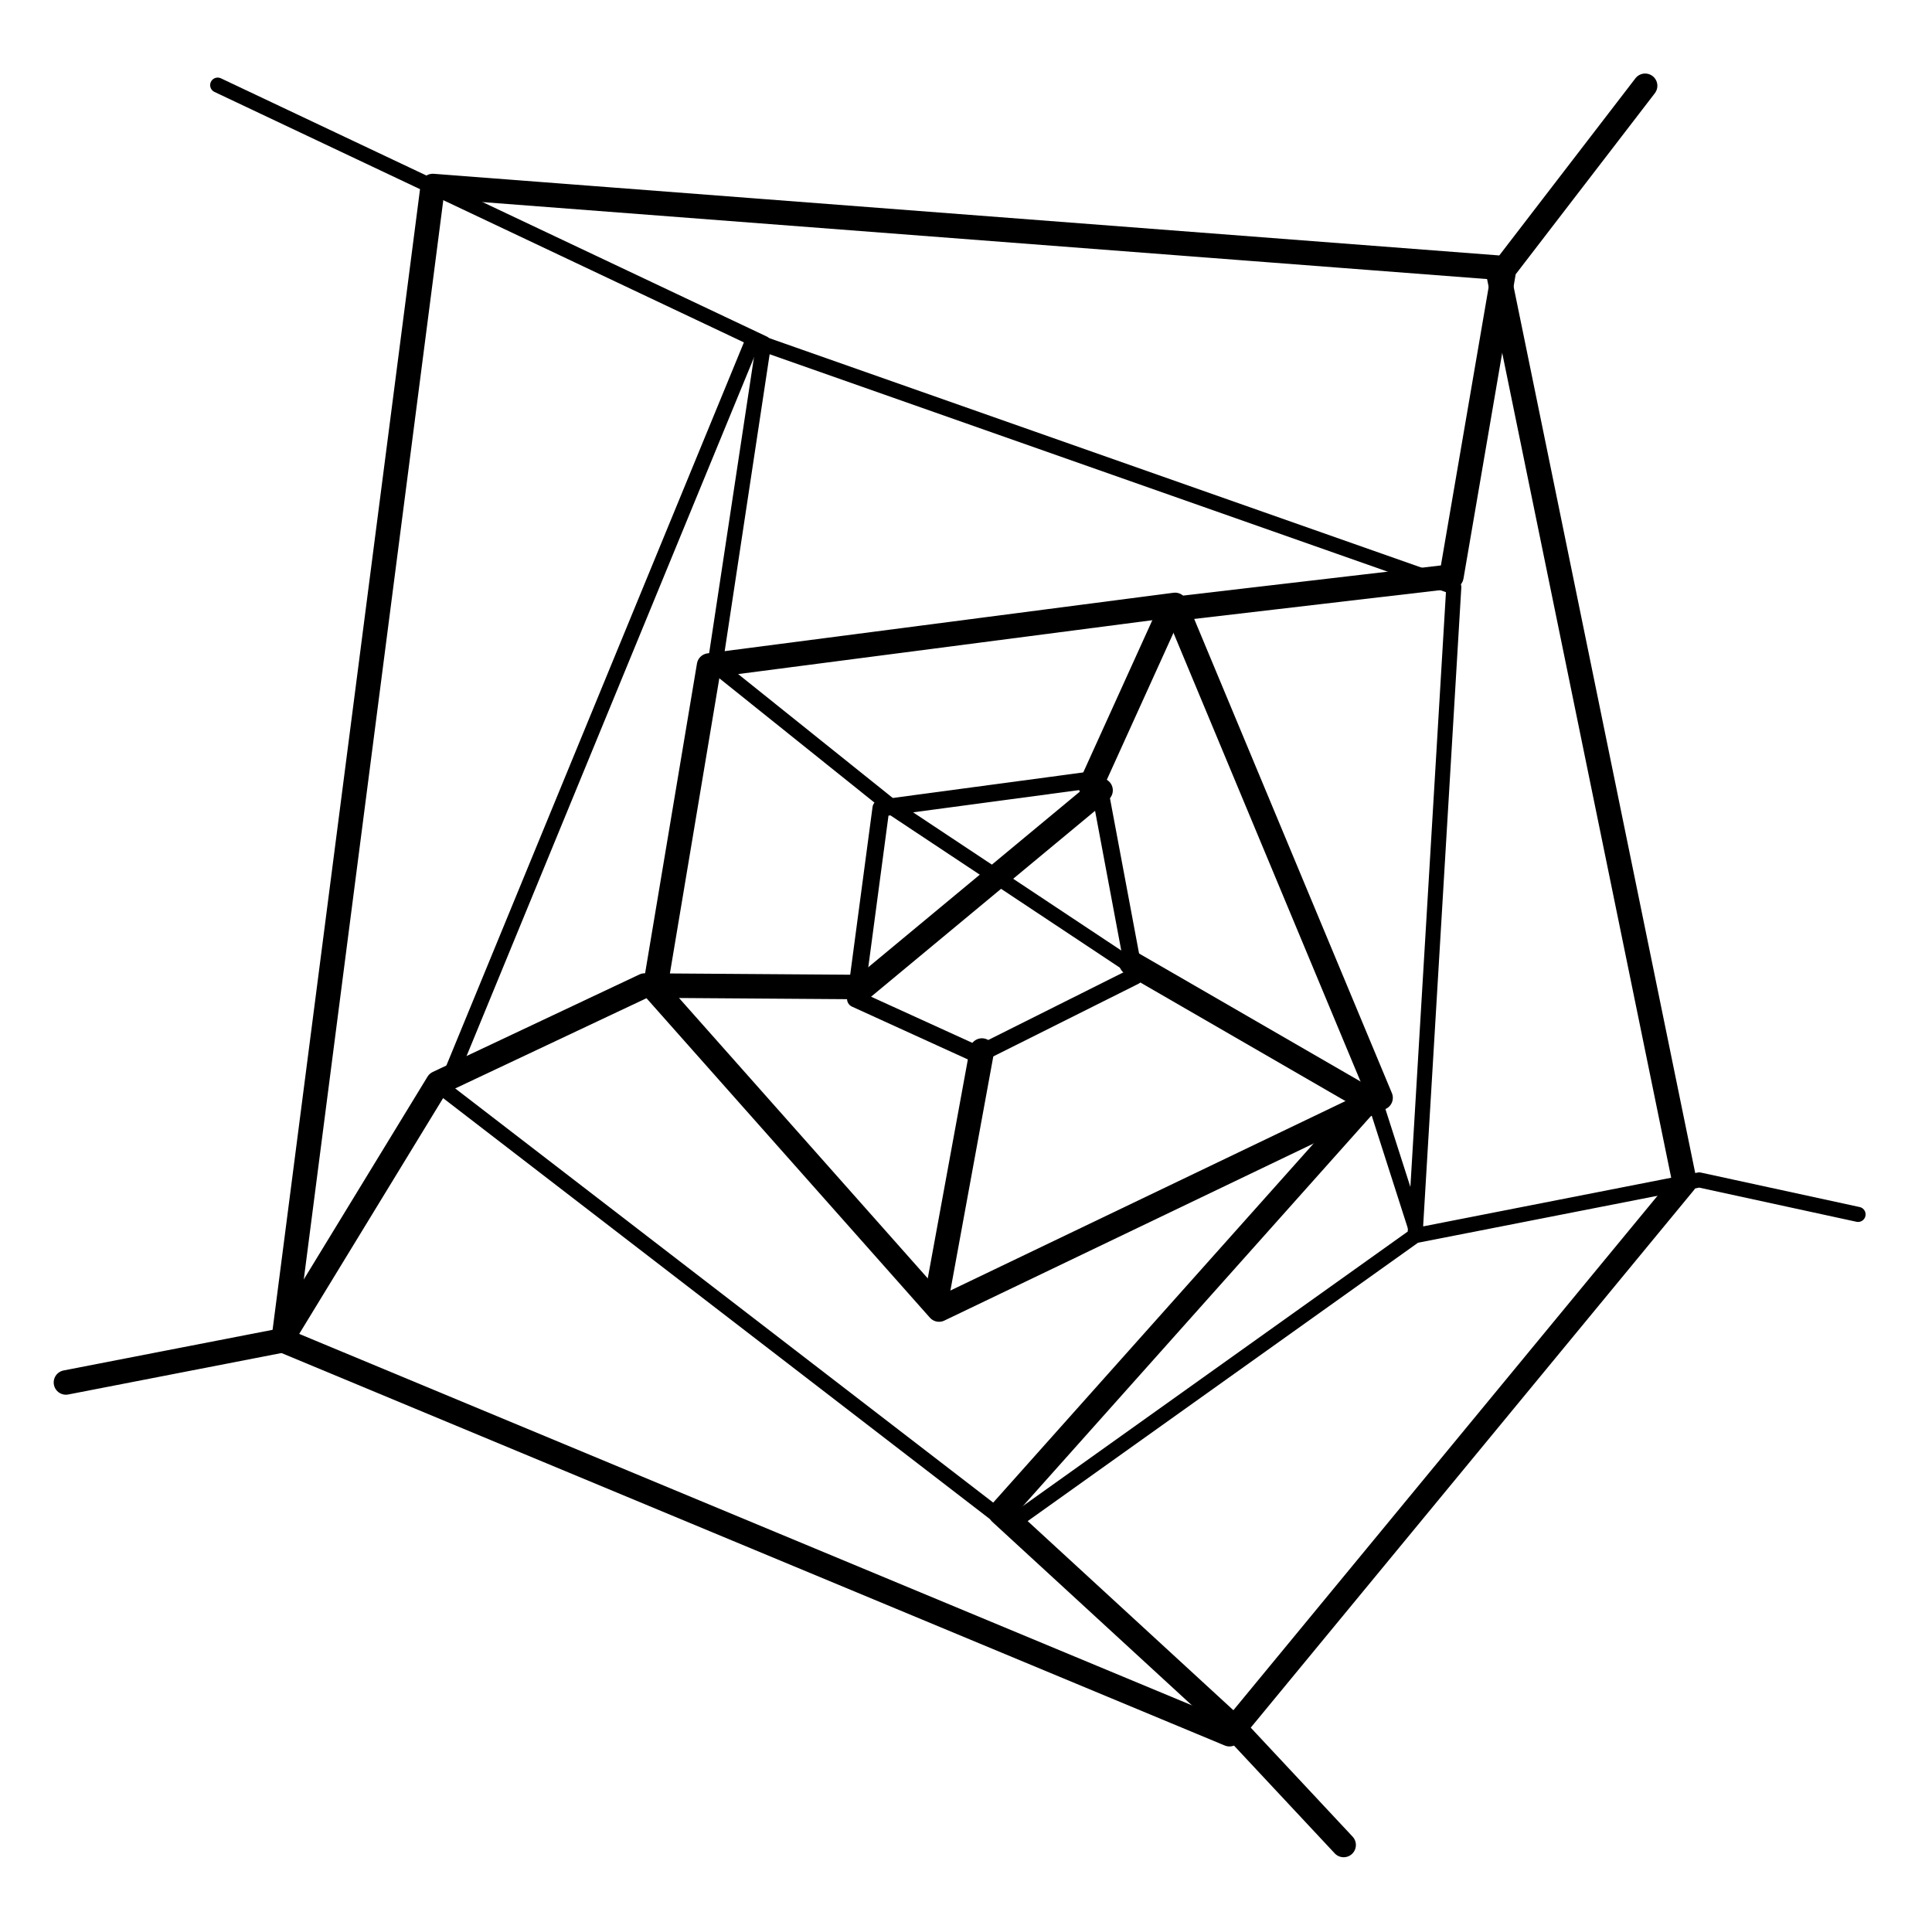
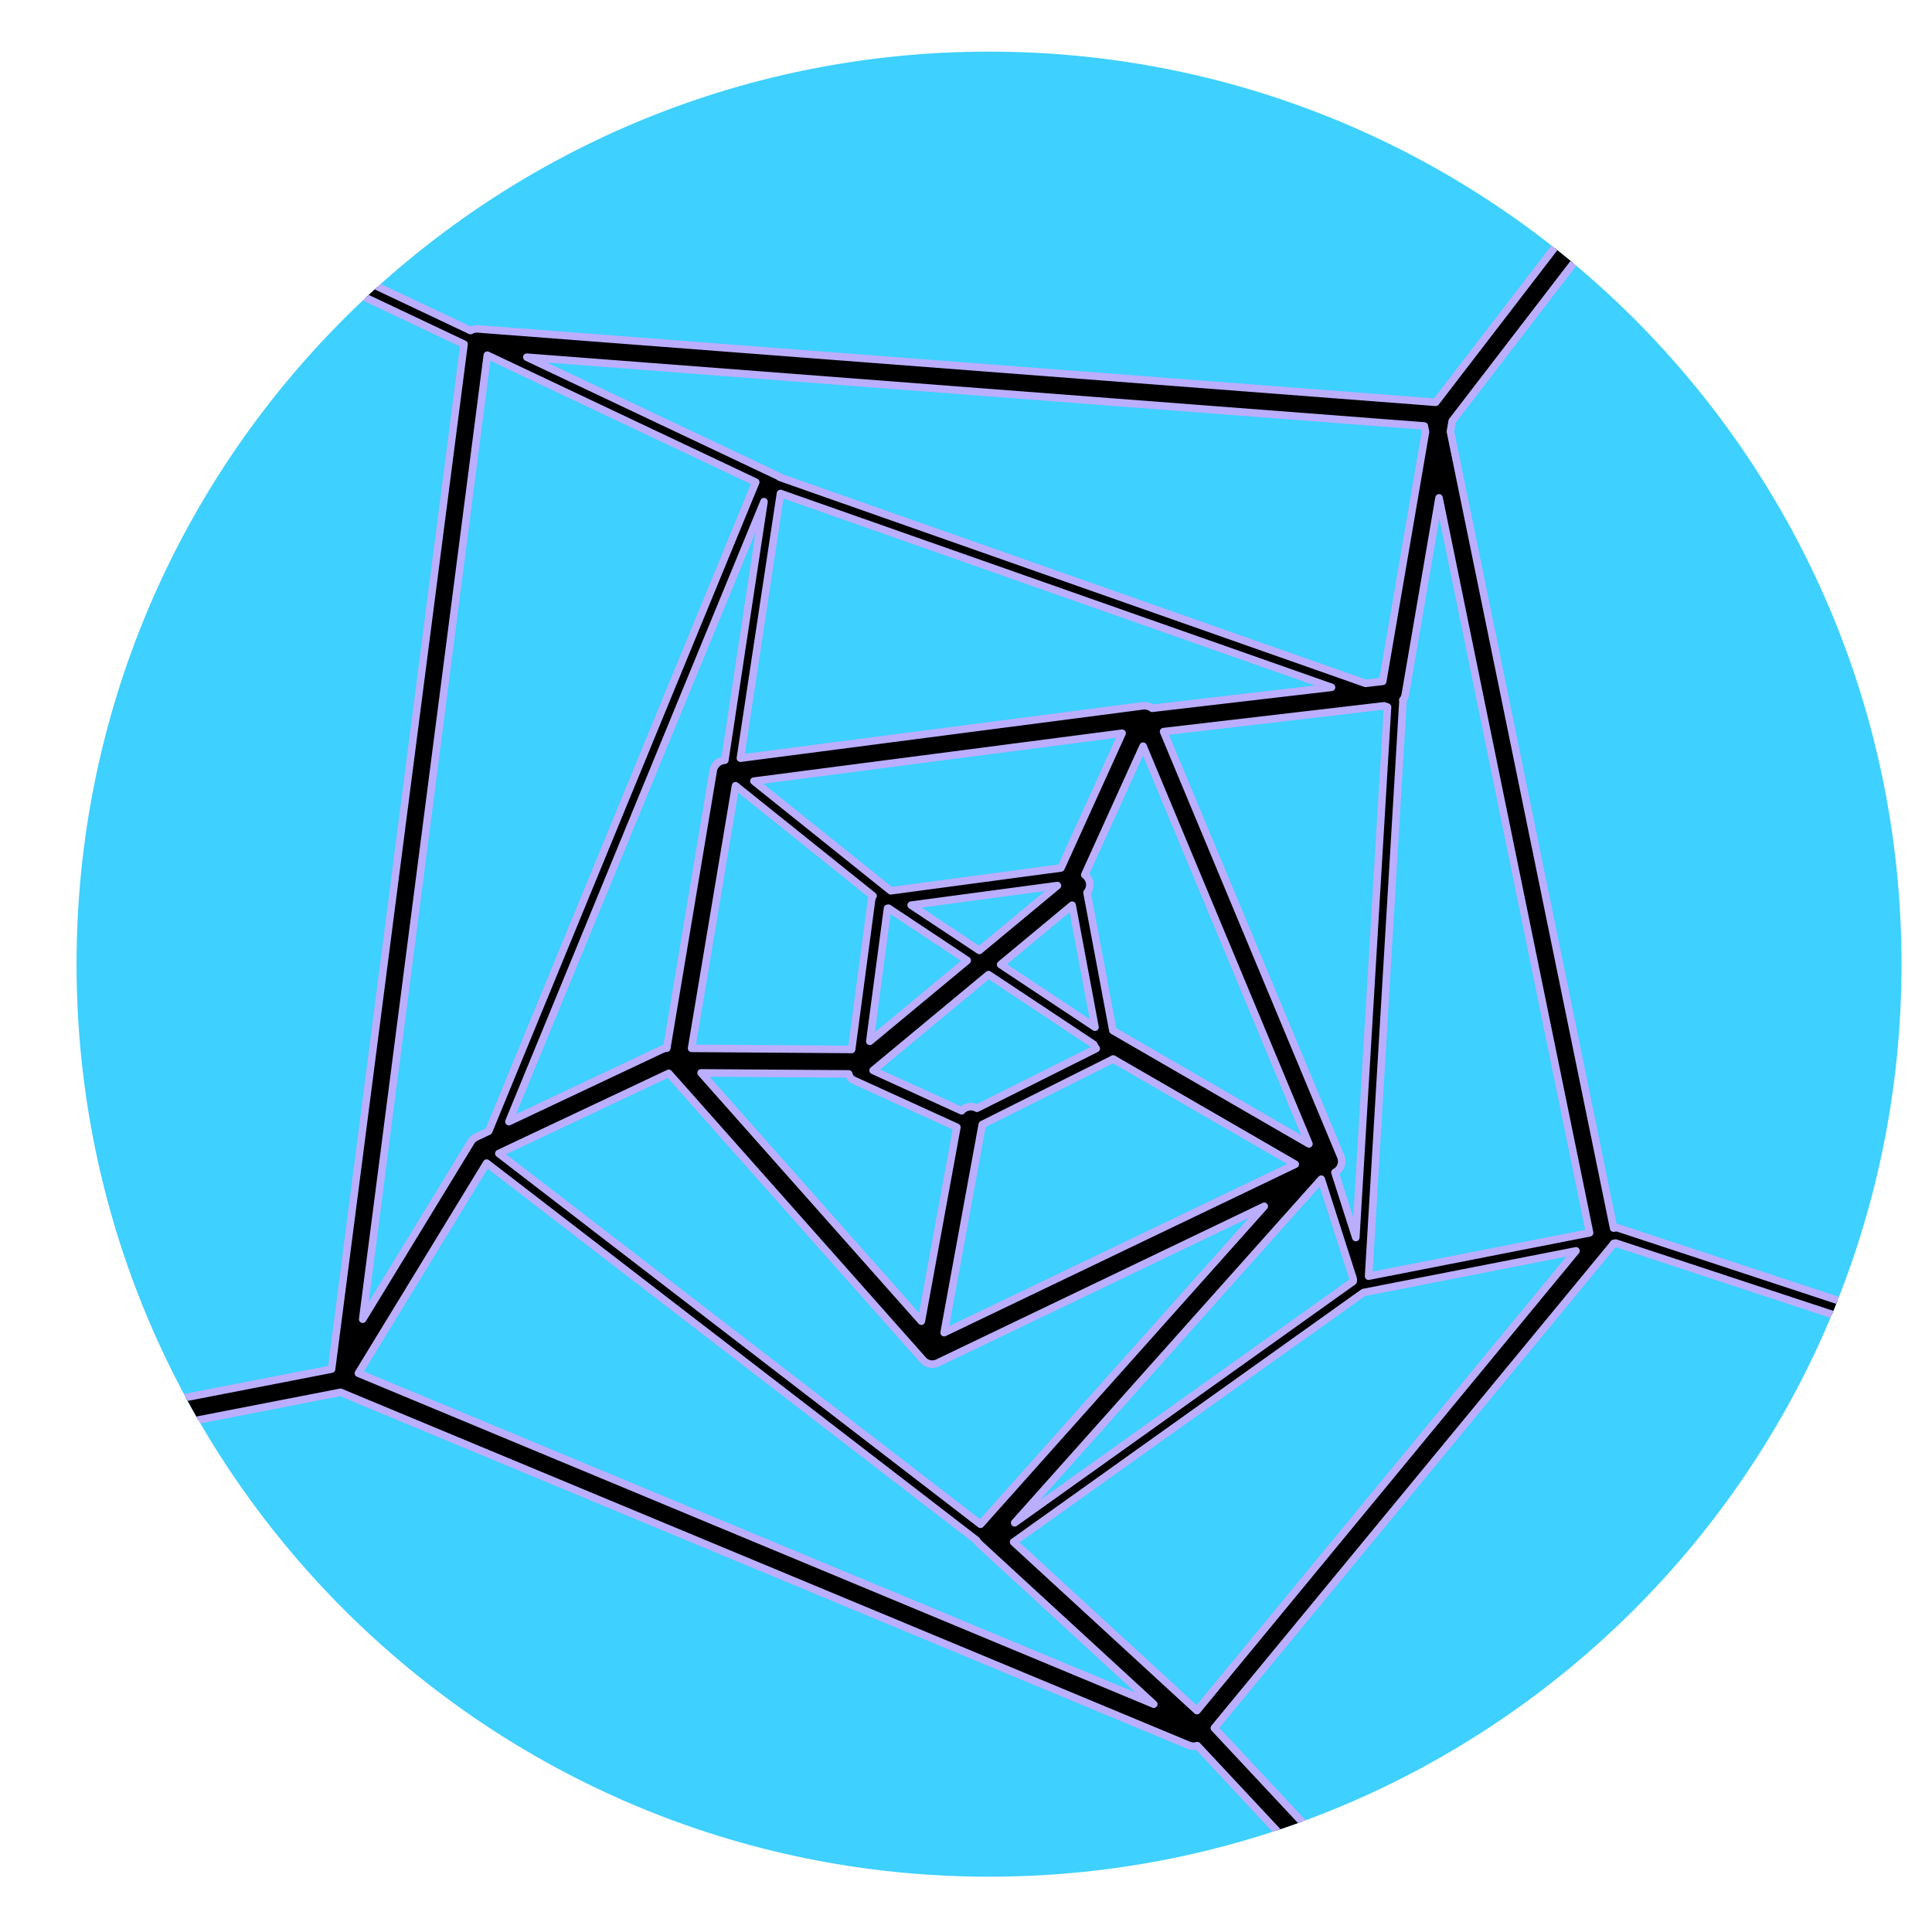
<svg xmlns="http://www.w3.org/2000/svg" width="100%" height="100%" viewBox="0 0 513 512" version="1.1" xml:space="preserve" style="fill-rule:evenodd;clip-rule:evenodd;stroke-linecap:round;stroke-linejoin:round;stroke-miterlimit:1.5;">
  <rect id="modernweb" x="0.16" y="0" width="512" height="512" style="fill:none;" />
-   <path d="M114.916,49.386l282.636,21.656l49.755,242.844l-120.849,146.573l-251.172,-104.5l39.63,-306.573Z" style="fill:none;stroke:black;stroke-width:6.5px;" />
-   <path d="M199.911,90.372l186.114,65.474l-10.296,172.226l-107.65,76.77l-150.037,-115.501l81.869,-198.969Z" style="fill:none;stroke:black;stroke-width:4px;" />
-   <path d="M366.586,291.484l-117.243,56.22l-75.462,-85.058l14.391,-85.942l123.744,-16.094l54.57,130.874Z" style="fill:none;stroke:black;stroke-width:6.5px;" />
-   <path d="M291.48,206.848l9.813,52.346l-41.652,20.839l-32.477,-14.805l6.751,-50.664l57.565,-7.716Z" style="fill:none;stroke:black;stroke-width:4.5px;" />
-   <path d="M57.802,22.6l144.975,68.578l-12.937,85.424l47.706,38.231l63.255,41.982" style="fill:none;stroke:black;stroke-width:4px;" />
-   <path d="M356.778,489.874l-29.582,-31.649l-61.529,-56.561l97.727,-109.517l-62.98,-36.407" style="fill:none;stroke:black;stroke-width:6.5px;" />
-   <path d="M17.507,367.067l57.029,-11.087l41.756,-68.417l54.89,-25.891l58.113,0.405l62.941,-52.234" style="fill:none;stroke:black;stroke-width:6.5px;" />
-   <path d="M436.827,22.774l-37.439,48.71l-13.996,81.594l-74.542,8.713l-21.257,46.855" style="fill:none;stroke:black;stroke-width:6.5px;" />
-   <path d="M493.369,322.445l-42.182,-9.158l-74.694,14.65l-11.631,-36.294" style="fill:none;stroke:black;stroke-width:4px;" />
-   <path d="M248.375,346.374l12.358,-67.445" style="fill:none;stroke:black;stroke-width:6.5px;" />
+   <circle cx="262.617" cy="256" r="242.294" style="fill:none;" />
+   <clipPath id="_clip1">
+     <circle cx="262.617" cy="256" r="242.294" />
+   </clipPath>
+   <g clip-path="url(#_clip1)">
+     <rect id="background" x="-14.209" y="-36.237" width="575.5" height="585.016" style="fill:rgb(62,208,255);" />
+     <g id="web">
+       <path d="M126.601,90.565l254.281,19.484l44.764,218.481l-108.725,131.869l-225.974,-94.017l35.654,-275.817Z" style="fill:none;stroke:black;stroke-width:6.5px;" />
+       <path d="M203.069,127.439l167.443,58.906l-9.263,154.948l-96.851,69.069l-134.985,-103.915l73.656,-179.008Z" style="fill:none;stroke:black;stroke-width:4px;" />
+       <path d="M353.023,308.376l-105.481,50.58l-67.891,-76.525l12.946,-77.321l111.331,-14.479l49.095,117.745Z" style="fill:none;stroke:black;stroke-width:6.5px;" />
+       <path d="M285.451,232.23l8.83,47.095l-37.474,18.748l-29.219,-13.319l6.074,-45.582l51.789,-6.942Z" style="fill:none;stroke:black;stroke-width:4.5px;" />
+       <path d="M75.217,66.466l130.431,61.699l-11.639,76.854l42.919,34.395l56.91,37.77" style="fill:none;stroke:black;stroke-width:4px;" />
+       <path d="M344.199,486.862l-26.614,-28.474l-55.356,-50.886l87.922,-98.53l-56.661,-32.755" style="fill:none;stroke:black;stroke-width:6.5px;" />
+       <path d="M38.964,376.376l51.307,-9.974l37.568,-61.554l49.383,-23.293l52.284,0.364l56.626,-46.994" style="fill:none;stroke:black;stroke-width:6.5px;" />
+       <path d="M416.217,66.622l-33.683,43.824l-12.591,73.408l-67.064,7.84l-19.125,42.154" style="fill:none;stroke:black;stroke-width:6.5px;" />
+       <path d="M513.375,355.759l-84.239,-27.768l-67.2,13.18l-10.464,-32.652" style="fill:none;stroke:black;stroke-width:4px;" />
+       <path d="M246.671,357.759l11.118,-60.679" style="fill:none;stroke:black;stroke-width:6.5px;" />
+     </g>
+     <path id="cutout" d="M561.291,-36.237l-575.5,-0l0,585.015l575.5,0l0,-585.015Zm-180.066,143.054l32.415,-42.175c1.093,-1.422 3.135,-1.69 4.558,-0.596c1.422,1.093 1.689,3.135 0.596,4.557l-33.192,43.186l-0.477,2.776l43.338,211.52l0.289,-0.056c0.336,-0.066 0.685,-0.044 1.011,0.063l84.238,27.768c1.048,0.345 1.619,1.477 1.273,2.525c-0.345,1.049 -1.477,1.619 -2.525,1.274l-83.741,-27.604l-0.552,0.108c-0.088,0.152 -0.189,0.297 -0.302,0.435l-105.718,128.221l24.137,25.824c1.225,1.311 1.156,3.369 -0.155,4.594c-1.31,1.225 -3.369,1.155 -4.593,-0.155l-23.916,-25.587c-0.716,0.228 -1.507,0.208 -2.237,-0.095l-225.252,-93.717l-50.836,9.883c-1.761,0.342 -3.468,-0.809 -3.811,-2.57c-0.342,-1.761 0.81,-3.468 2.571,-3.811l49.695,-9.66l35.179,-272.14l-48.856,-23.111c-0.998,-0.472 -1.425,-1.665 -0.953,-2.663c0.472,-0.998 1.665,-1.425 2.663,-0.953l48.865,23.115c0.557,-0.332 1.219,-0.502 1.912,-0.448l254.282,19.483c0.031,0.003 0.062,0.006 0.094,0.009Zm37.249,225.304l-56.153,11.013c-0.085,0.017 -0.171,0.028 -0.256,0.033l-92.928,66.272l48.687,44.755l100.65,-122.073Zm-159.136,76.87l-130.118,-100.168l-34.053,55.795l211.193,87.867l-46.331,-42.59c-0.29,-0.266 -0.52,-0.573 -0.691,-0.904Zm-81.767,-124.007l-45.117,21.28l127.899,98.459l75.345,-84.435l-86.751,41.598c-1.308,0.627 -2.874,0.312 -3.836,-0.774l-67.54,-76.128Zm181.773,54.653l-8.508,-26.551l-81.415,91.237l89.889,-64.104l0.034,-0.582Zm-63.778,-58.465c-0.088,0.061 -0.181,0.116 -0.279,0.165l-34.469,17.245l-10.125,55.258l93.238,-44.709l-48.365,-27.959Zm-70.194,3.968l-39.216,-0.273l58.488,65.925l9.434,-51.49l-27.423,-12.501c-0.688,-0.314 -1.158,-0.943 -1.283,-1.661Zm-95.612,15.208l70.907,-172.327l-71.272,-33.714l-33.089,255.968l28.758,-47.12c0.331,-0.543 0.814,-0.976 1.388,-1.247l3.308,-1.56Zm252.342,-168.156l-8.956,52.212c-0.097,0.565 -0.338,1.078 -0.683,1.502c0.041,0.18 0.057,0.367 0.045,0.558l-9.109,152.382l58.685,-11.509l-39.982,-195.145Zm-14.588,55.218l-58.554,6.845l47.062,112.87c0.661,1.585 -0.025,3.408 -1.561,4.165l5.544,17.3l8.421,-140.859l-0.912,-0.321Zm-78.879,49.589l6.866,36.627l52.06,30.095l-44.031,-105.598l-15.499,34.164c0.219,0.157 0.421,0.345 0.602,0.562c1.014,1.222 0.981,2.97 0.002,4.15Zm-96.169,-35.149l10.397,-68.653l-67.736,164.62l40.709,-19.202c0.38,-0.179 0.791,-0.283 1.209,-0.305l12.347,-73.736c0.236,-1.411 1.367,-2.502 2.786,-2.687l0.288,-0.037Zm97.97,75.477l-27.953,-18.552l-30.654,25.439l23.519,10.721c0.729,-0.829 1.863,-1.265 3.027,-1.052c0.372,0.068 0.718,0.197 1.028,0.375l31.684,-15.851c-0.289,-0.318 -0.508,-0.686 -0.651,-1.08Zm-58.618,-39.445l-36.513,-29.262l-11.676,69.729l42.503,0.296l5.3,-39.77c0.048,-0.367 0.184,-0.705 0.386,-0.993Zm3.847,3.292l-4.706,35.315l25.868,-21.468l-20.914,-13.881l-0.248,0.034Zm30.032,14.933l25.06,16.632l-6.073,-32.39l-18.987,15.758Zm15.071,-20.979l-38.837,5.206l18.111,12.02l20.733,-17.208l-0.007,-0.018Zm-80.588,-27.727l36.335,29.118l45.207,-6.059l16.231,-35.775l-97.773,12.716Zm105.743,-19.335l47.628,-5.568l-146.314,-51.472l-10.644,70.287l106.915,-13.905c0.884,-0.115 1.747,0.138 2.415,0.658Zm-166.042,-93.224l66.622,31.515c0.193,0.091 0.366,0.211 0.516,0.352l155.579,54.732l4.552,-0.533l11.362,-66.236l-0.322,-1.57l-238.309,-18.26Z" style="fill:none;stroke:rgb(188,174,255);stroke-width:2px;" />
+   </g>
</svg>
